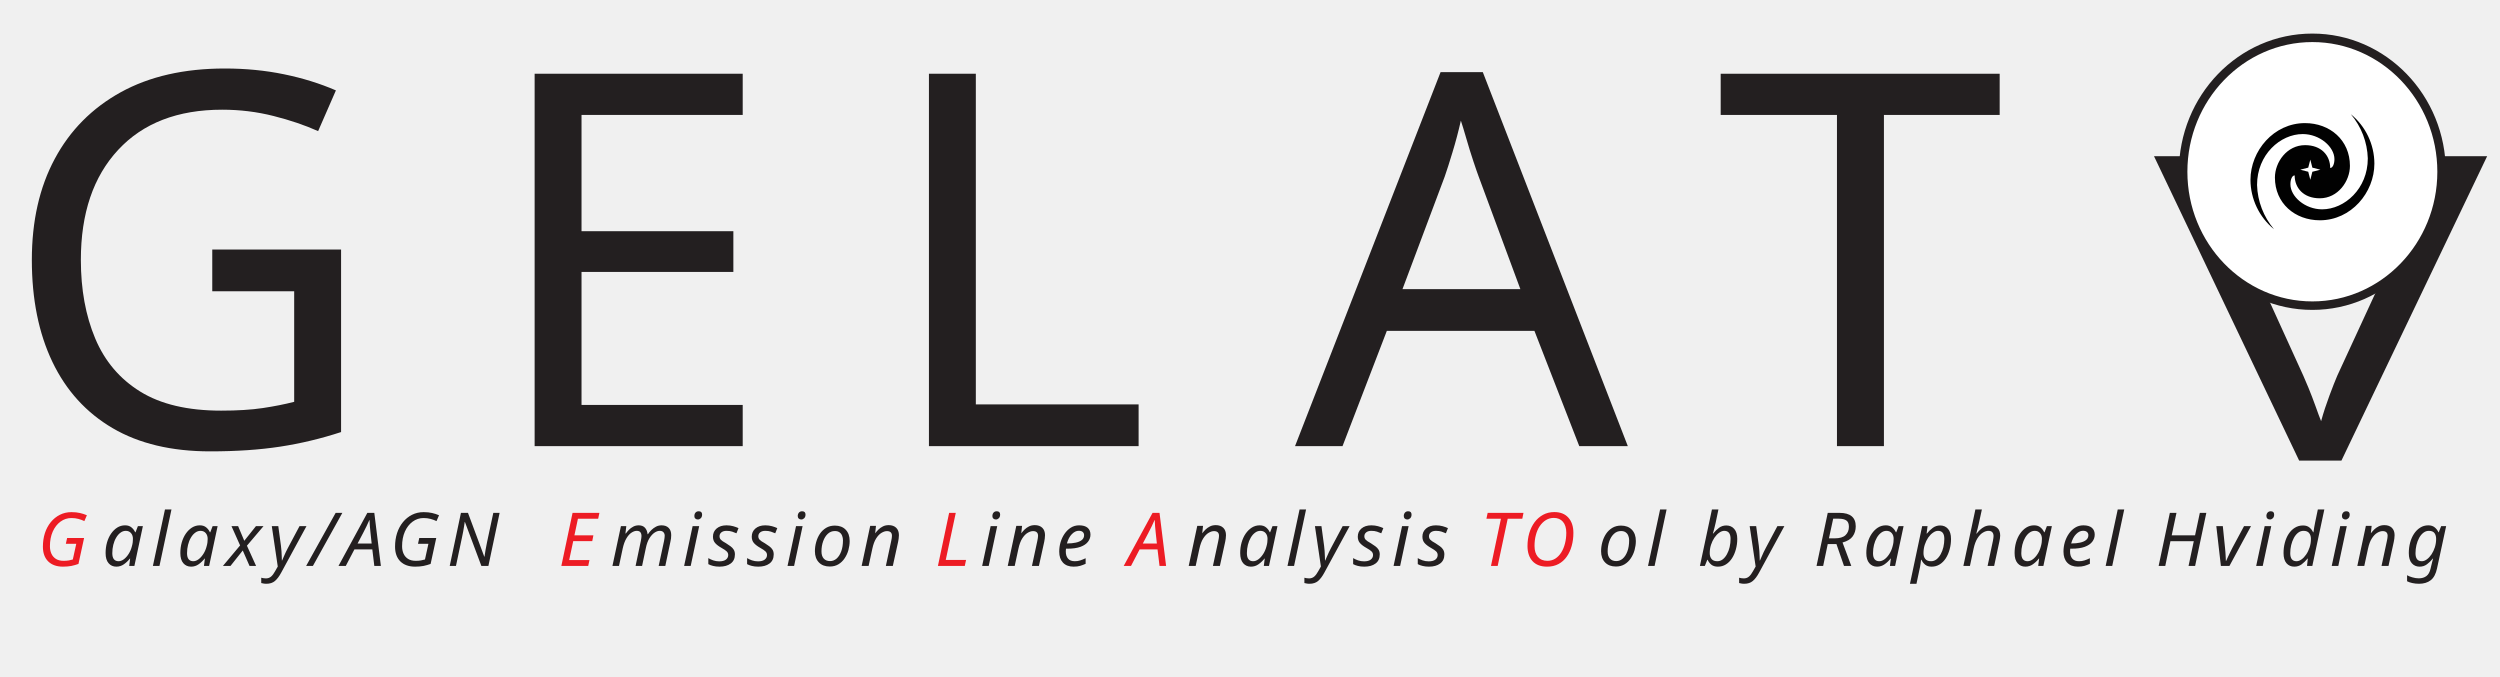
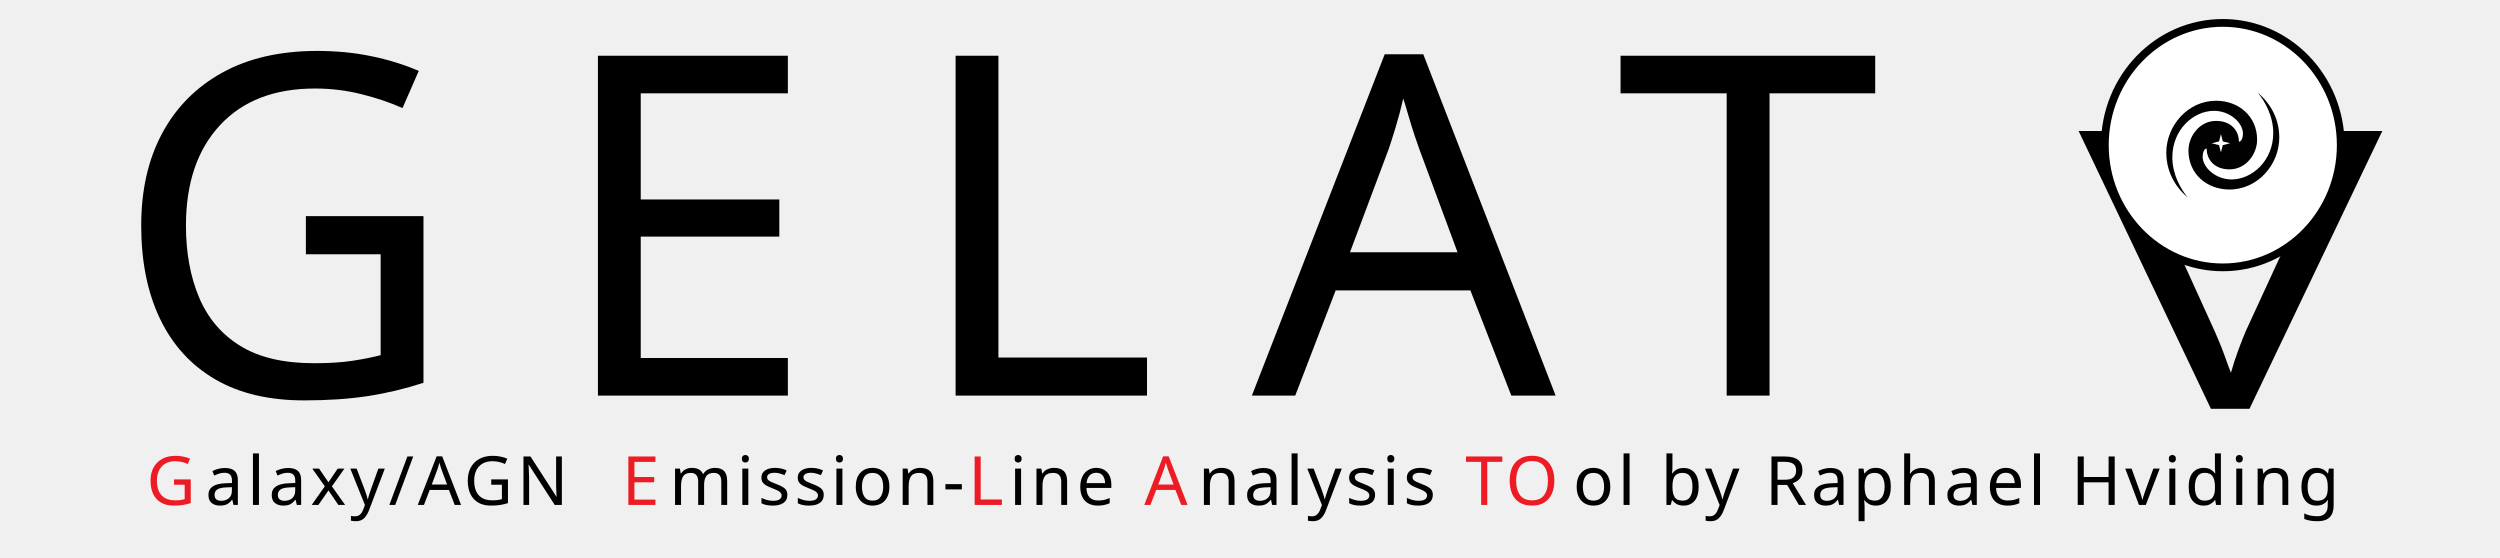
- <svg xmlns="http://www.w3.org/2000/svg" id="Layer_1" data-name="Layer 1" viewBox="0 0 588.9 159.24">
-   <defs>
-     <style>.cls-1{font-size:122.86px;letter-spacing:0.2em;}.cls-1,.cls-5,.cls-7,.cls-8{fill:#231f20;}.cls-1,.cls-8{font-family:AvenirNext-UltraLight, Avenir Next;font-weight:100;}.cls-2{letter-spacing:0.14em;}.cls-3{letter-spacing:0.18em;}.cls-4{font-size:17.5px;fill:#ed1c24;font-family:Avenir-MediumOblique, Avenir;font-weight:500;font-style:oblique;letter-spacing:0.09em;}.cls-5,.cls-6{letter-spacing:0.09em;}.cls-8{font-size:100px;letter-spacing:0.18em;}.cls-9{fill:#fff;}.cls-10{fill:#010101;}</style>
-   </defs>
-   <text class="cls-1" transform="translate(0 105.09)">GEL<tspan class="cls-2" x="305.06" y="0">A</tspan>
-     <tspan class="cls-3" x="404.09" y="0">T</tspan>
+ <svg xmlns="http://www.w3.org/2000/svg" version="1.1" id="Layer_1" x="0px" y="0px" viewBox="0 0 645.18 144" style="enable-background:new 0 0 645.18 144;" xml:space="preserve">
+   <style type="text/css">
+ 	.st0{font-family:'AvenirNext-UltraLight';}
+ 	.st1{font-size:122.862px;}
+ 	.st2{letter-spacing:24;}
+ 	.st3{fill:#ED1C24;}
+ 	.st4{font-family:'Avenir-MediumOblique';}
+ 	.st5{font-size:17.5px;}
+ 	.st6{letter-spacing:1;}
+ 	.st7{font-size:99.999px;}
+ 	.st8{letter-spacing:19.53;}
+ 	.st9{fill:#FFFFFF;}
+ 	.st10{fill:#010101;}
+ </style>
+   <text transform="matrix(1 0 0 1 28.9412 102.0952)" class="st0 st1 st2">GELAT</text>
+   <text transform="matrix(1 0 0 1 37.7857 130.3076)">
+     <tspan x="0" y="0" class="st3 st4 st5 st6">G</tspan>
+     <tspan x="15.19" y="0" class="st4 st5 st6">alaxy/AGN </tspan>
+     <tspan x="122.67" y="0" class="st3 st4 st5 st6">E</tspan>
+     <tspan x="134.94" y="0" class="st4 st5 st6">mission-</tspan>
+     <tspan x="212.04" y="0" class="st3 st4 st5 st6">L</tspan>
+     <tspan x="222.7" y="0" class="st4 st5 st6">ine </tspan>
+     <tspan x="257.52" y="0" class="st3 st4 st5 st6">A</tspan>
+     <tspan x="271.42" y="0" class="st4 st5 st6">nalysis </tspan>
+     <tspan x="340.38" y="0" class="st3 st4 st5 st6">TO</tspan>
+     <tspan x="368.14" y="0" class="st4 st5 st6">ol by Raphael Hviding </tspan>
  </text>
-   <text class="cls-4" transform="translate(8.84 133.31)">G<tspan class="cls-5" x="15.19" y="0">alaxy/AGN </tspan>
-     <tspan x="122.67" y="0">E</tspan>
-     <tspan class="cls-5" x="134.94" y="0">mission </tspan>
-     <tspan class="cls-6" x="211.38" y="0">L</tspan>
-     <tspan class="cls-7" x="222.03" y="0">ine </tspan>
-     <tspan class="cls-6" x="256.86" y="0">A</tspan>
-     <tspan class="cls-5" x="270.75" y="0">nalysis </tspan>
-     <tspan x="339.72" y="0">TO</tspan>
-     <tspan class="cls-7" x="367.47" y="0">ol by Raphael Hviding </tspan>
-   </text>
-   <text class="cls-8" transform="translate(585.87 36.8) rotate(180) scale(1.23 1)">A</text>
-   <path class="cls-9" d="M573.64,69c-16.79,0-30.44-14.15-30.44-31.54S556.85,5.91,573.64,5.91s30.44,14.15,30.44,31.55S590.43,69,573.64,69Z" transform="translate(-28.94 3)" />
-   <path class="cls-7" d="M573.64,6.91c16.23,0,29.44,13.71,29.44,30.55S589.87,68,573.64,68,544.2,54.3,544.2,37.46,557.41,6.91,573.64,6.91m0-2c-17.37,0-31.44,14.57-31.44,32.55S556.27,70,573.64,70s31.44-14.57,31.44-32.54S591,4.91,573.64,4.91Z" transform="translate(-28.94 3)" />
-   <path class="cls-10" d="M559.06,39.37c0-6.84,5.48-13.37,12.84-13.37,5.87,0,10.59,4,10.59,10.07,0,3.61-2.81,7.64-7.11,7.64-3.82,0-5.91-2.43-5.91-5.39-.62,0-1,1-1,2.09,0,2.88,3.44,5.9,7.47,5.9,5.27,0,10.76-4.83,10.76-12a16.89,16.89,0,0,0-4-10.41,15.08,15.08,0,0,1,5.55,11.63c0,6.84-5.48,13.36-12.84,13.36-5.87,0-10.59-4-10.59-10.06,0-3.62,2.81-7.64,7.11-7.64,3.82,0,5.91,2.43,5.91,5.38.62,0,1-1,1-2.08,0-2.89-3.44-5.91-7.47-5.91-5.27,0-10.76,4.83-10.76,12a16.92,16.92,0,0,0,4,10.42A15.1,15.1,0,0,1,559.06,39.37Z" transform="translate(-28.94 3)" />
-   <polygon class="cls-9" points="544.22 37.6 544.7 39.49 546.59 39.97 544.7 40.46 544.22 42.35 543.73 40.46 541.84 39.97 543.73 39.49 544.22 37.6" />
+   <text transform="matrix(-1.2286 0 0 -1 614.8116 33.7998)" class="st0 st7 st8">A</text>
+   <g>
+     <path class="st9" d="M573.64,69c-16.79,0-30.44-14.15-30.44-31.54s13.66-31.54,30.44-31.54s30.44,14.15,30.44,31.54   S590.43,69,573.64,69z" />
+     <path d="M573.64,6.91c16.23,0,29.44,13.7,29.44,30.54S589.87,68,573.64,68S544.2,54.3,544.2,37.46S557.41,6.91,573.64,6.91    M573.64,4.91c-17.37,0-31.44,14.57-31.44,32.54S556.27,70,573.64,70s31.44-14.57,31.44-32.54S591,4.91,573.64,4.91L573.64,4.91z" />
+   </g>
+   <path class="st10" d="M559.06,39.37c0-6.84,5.49-13.37,12.85-13.37c5.87,0,10.59,4.03,10.59,10.07c0,3.61-2.81,7.64-7.12,7.64  c-3.82,0-5.9-2.43-5.9-5.38c-0.62,0-1.04,1.04-1.04,2.08c0,2.88,3.44,5.9,7.46,5.9c5.28,0,10.76-4.83,10.76-11.98  c0-4.44-2.15-8.16-3.99-10.42c2.26,1.91,5.55,5.69,5.55,11.63c0,6.84-5.49,13.37-12.85,13.37c-5.87,0-10.59-4.03-10.59-10.07  c0-3.61,2.81-7.64,7.12-7.64c3.82,0,5.9,2.43,5.9,5.38c0.62,0,1.04-1.04,1.04-2.08c0-2.88-3.44-5.9-7.46-5.9  c-5.28,0-10.76,4.83-10.76,11.98c0,4.44,2.15,8.16,3.99,10.42C562.36,49.09,559.06,45.3,559.06,39.37z" />
+   <polygon class="st9" points="573.16,34.6 573.64,36.49 575.53,36.97 573.64,37.46 573.16,39.35 572.68,37.46 570.78,36.97   572.68,36.49 " />
</svg>
